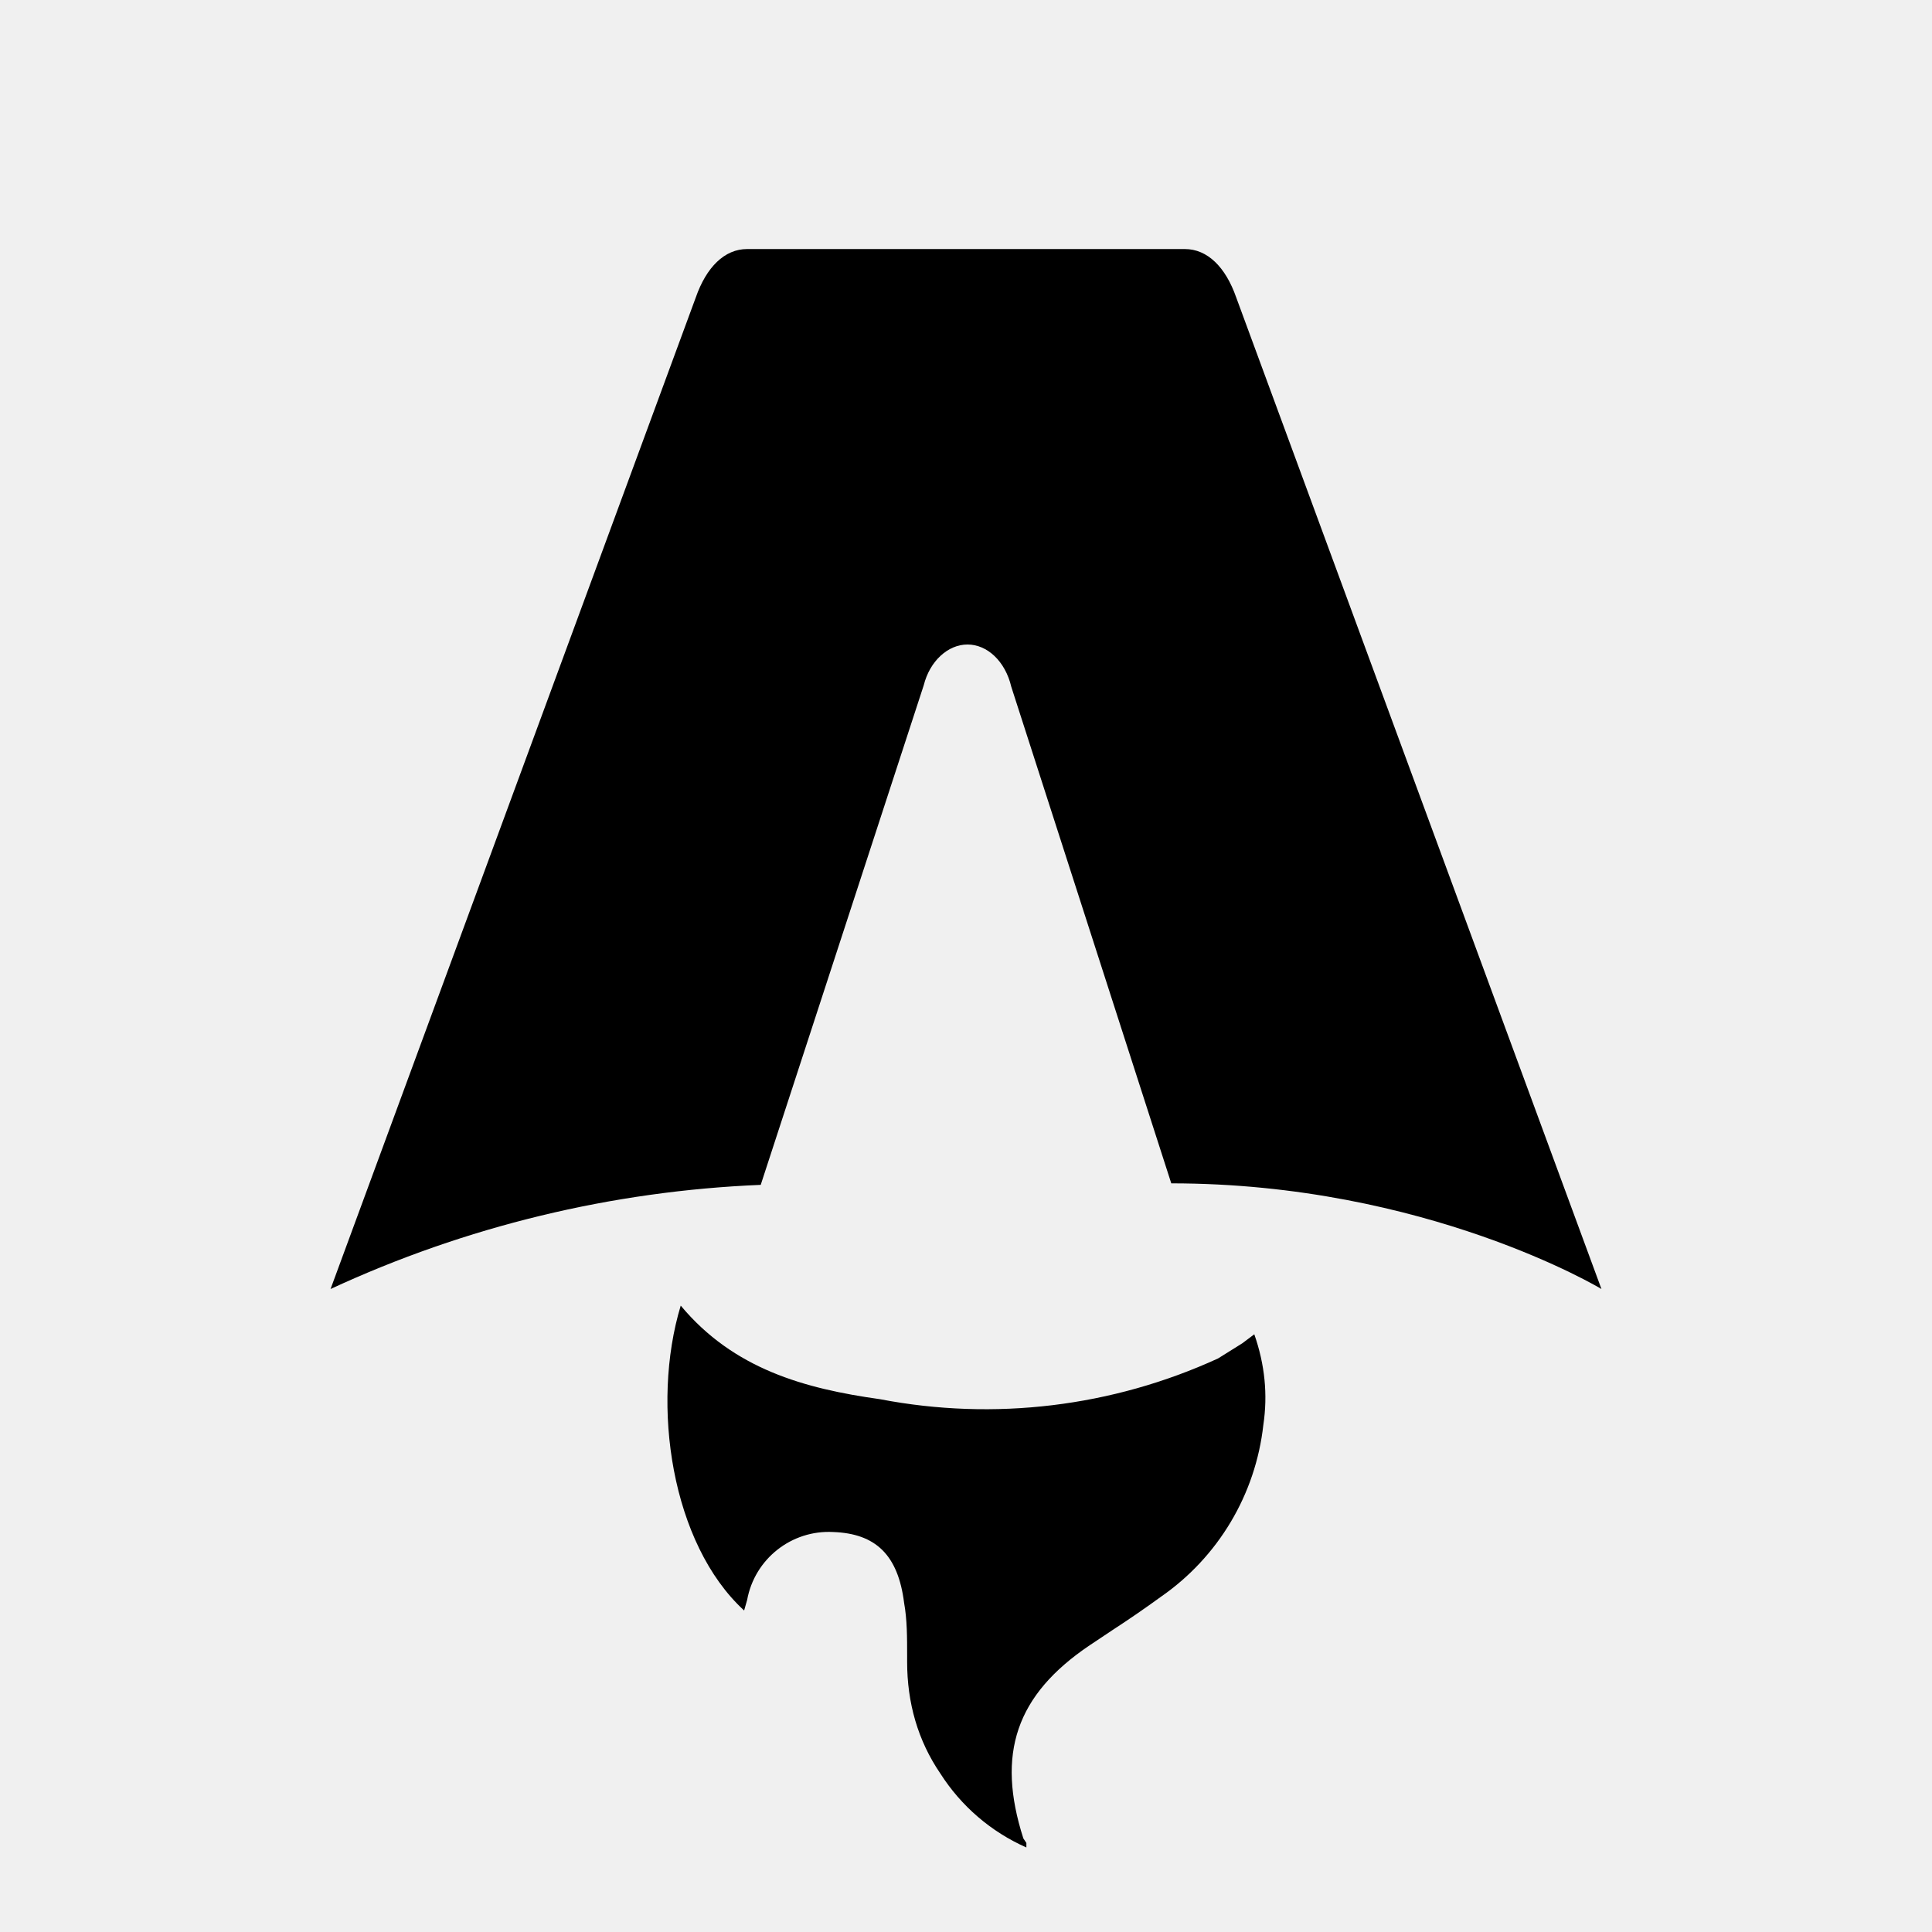
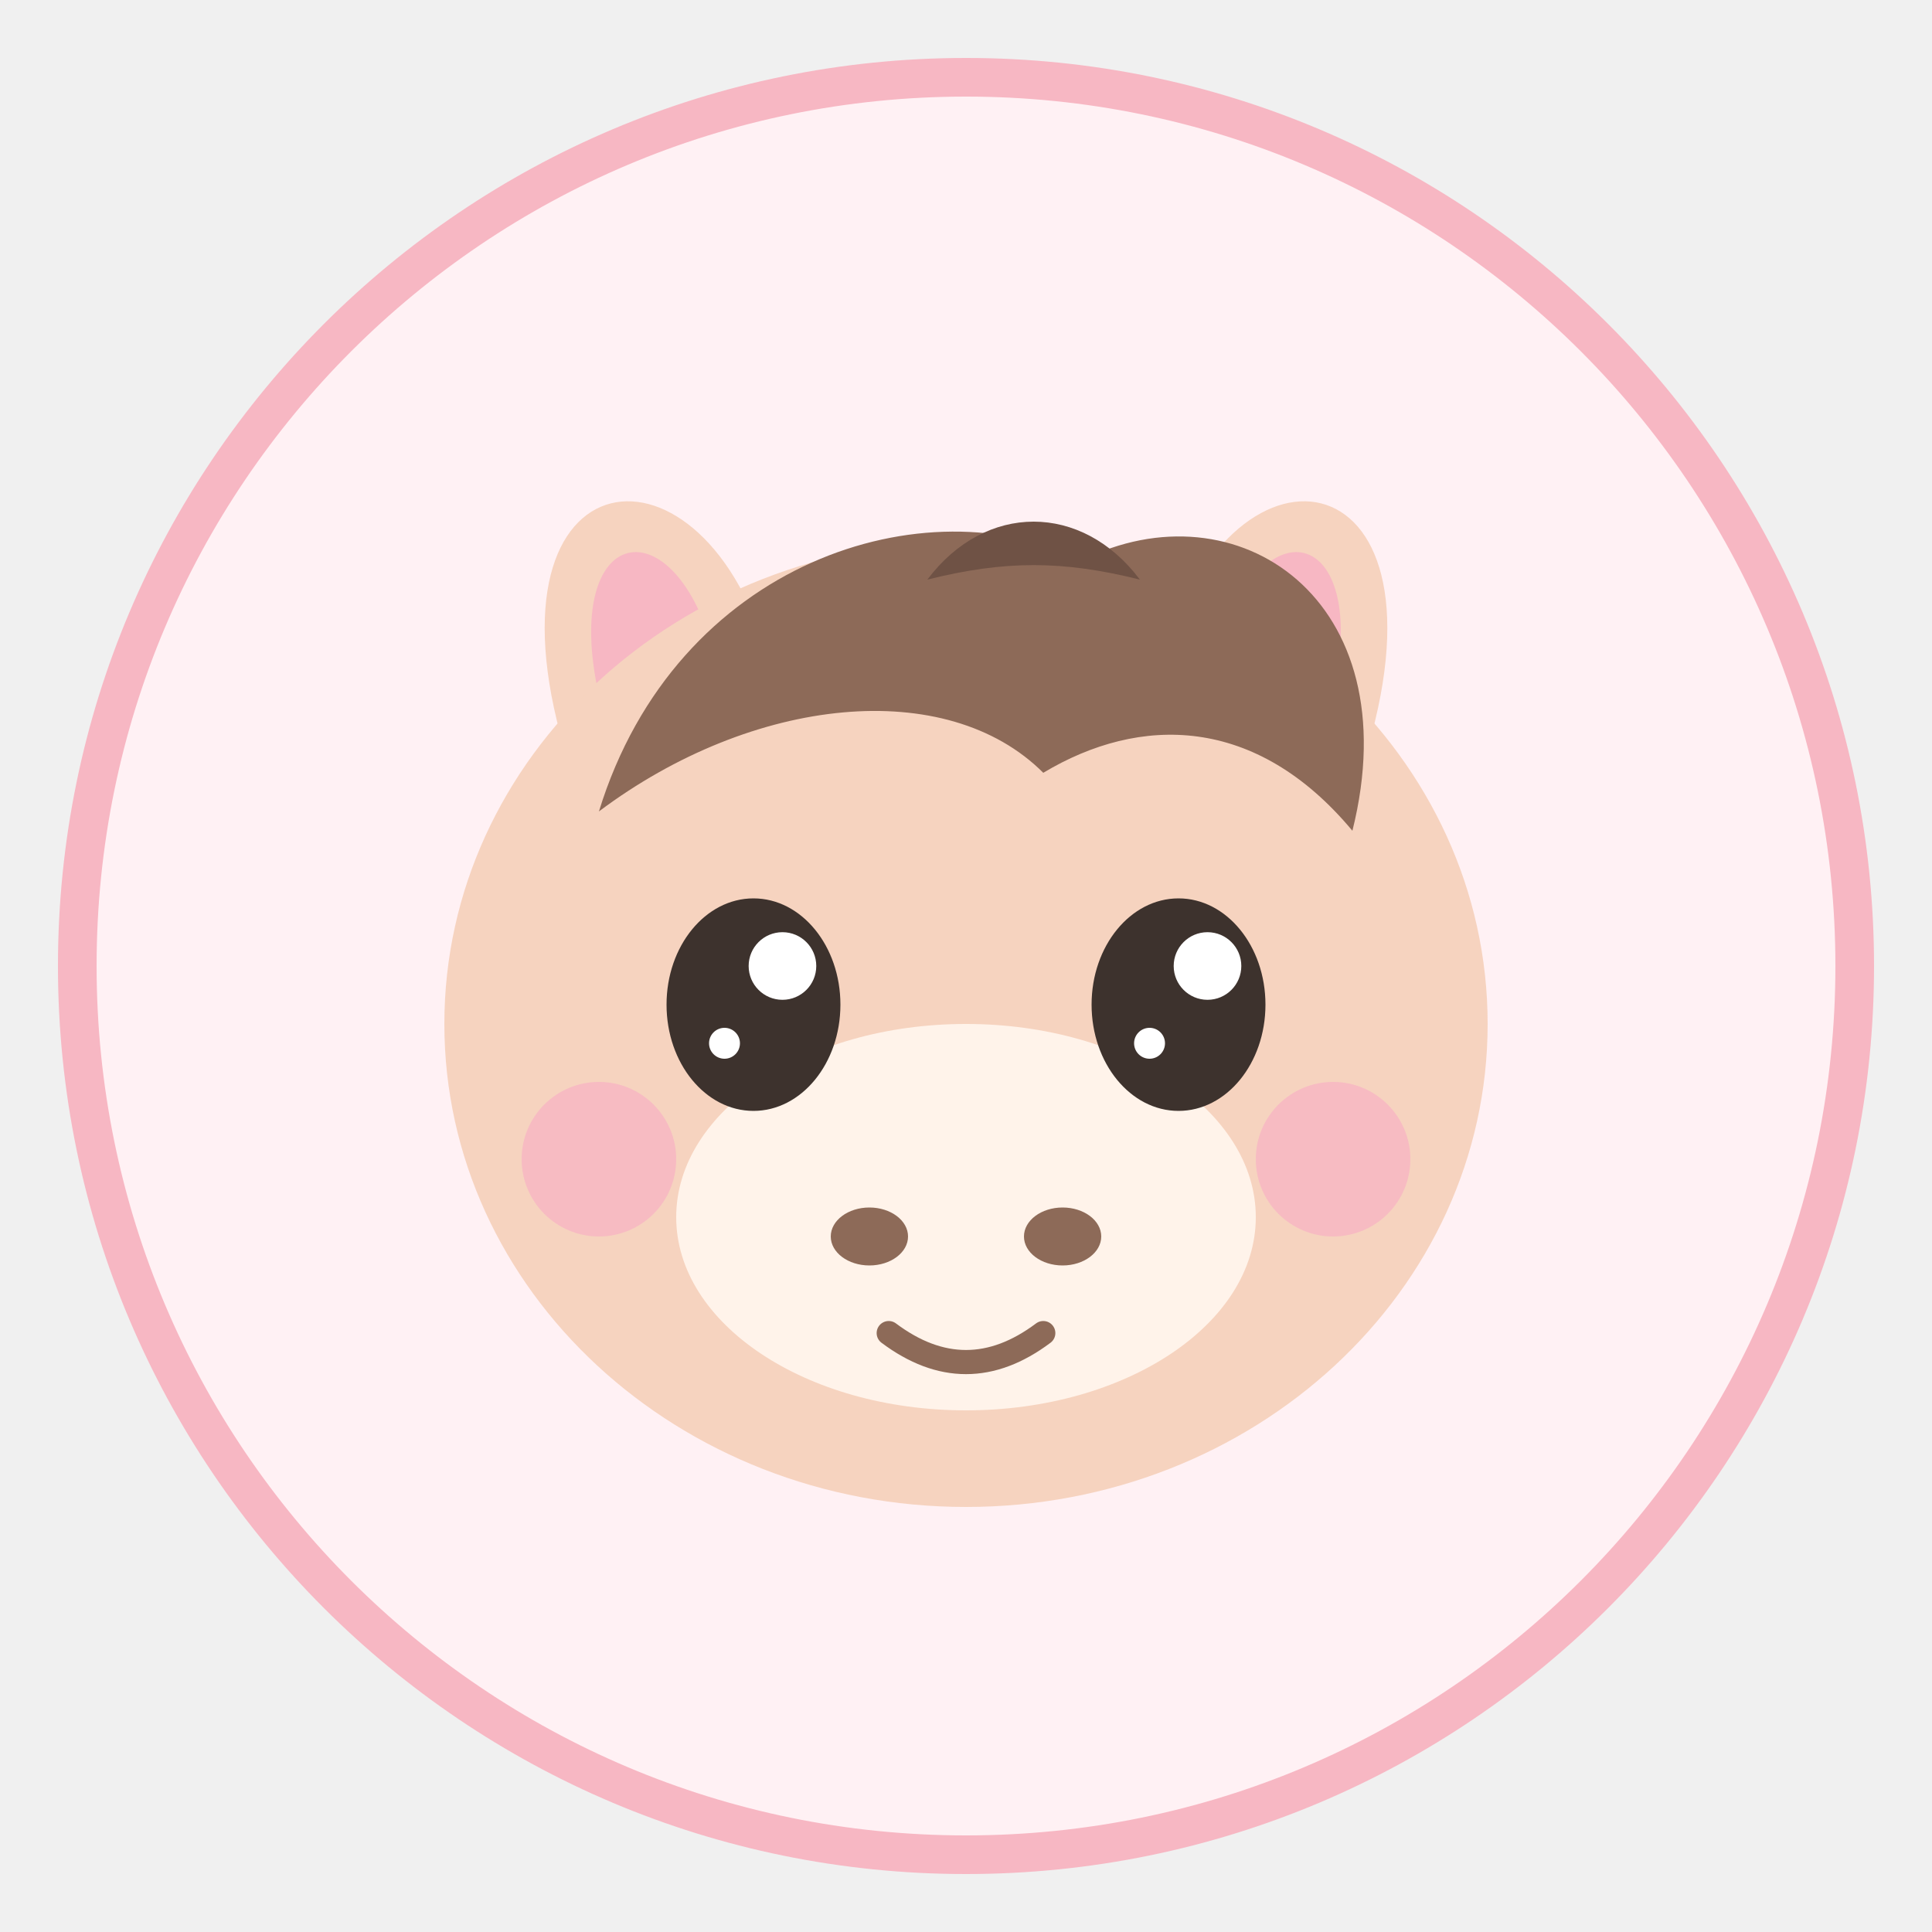
- <svg xmlns="http://www.w3.org/2000/svg" fill="none" viewBox="0 0 128 128">
-   <path d="M50.4 78.5a75.1 75.1 0 0 0-28.5 6.9l24.2-65.7c.7-2 1.9-3.2 3.4-3.2h29c1.5 0 2.7 1.2 3.4 3.2l24.2 65.7s-11.6-7-28.5-7L67 45.5c-.4-1.7-1.6-2.8-2.9-2.8-1.3 0-2.5 1.1-2.9 2.7L50.4 78.5Zm-1.1 28.2Zm-4.2-20.2c-2 6.6-.6 15.8 4.2 20.2a17.5 17.5 0 0 1 .2-.7 5.5 5.5 0 0 1 5.7-4.5c2.8.1 4.3 1.5 4.7 4.7.2 1.1.2 2.3.2 3.5v.4c0 2.7.7 5.2 2.2 7.4a13 13 0 0 0 5.7 4.9v-.3l-.2-.3c-1.8-5.6-.5-9.5 4.4-12.8l1.5-1a73 73 0 0 0 3.2-2.2 16 16 0 0 0 6.8-11.4c.3-2 .1-4-.6-6l-.8.6-1.6 1a37 37 0 0 1-22.4 2.7c-5-.7-9.7-2-13.2-6.2Z" />
-   <style>
-         path { fill: #000; }
-         @media (prefers-color-scheme: dark) {
-             path { fill: #FFF; }
-         }
-     </style>
+ <svg xmlns="http://www.w3.org/2000/svg" viewBox="0 0 200 200">
+   <circle cx="100" cy="100" r="92" fill="#fff1f4" />
+   <circle cx="100" cy="100" r="92" fill="none" stroke="#f7b7c3" stroke-width="4" stroke-linecap="round" />
+   <path d="M58 76 C 50 46, 74 44, 80 70 Z" fill="#f6d3bf" />
+   <path d="M62 72 C 58 54, 70 52, 74 68 Z" fill="#f7b7c3" />
+   <path d="M142 76 C 150 46, 126 44, 120 70 Z" fill="#f6d3bf" />
+   <path d="M138 72 C 142 54, 130 52, 126 68 Z" fill="#f7b7c3" />
+   <ellipse cx="100" cy="106" rx="54" ry="50" fill="#f6d3bf" />
+   <path d="M62 84 C 70 58, 96 50, 112 58 C 128 50, 146 62, 140 86 C 130 74, 118 74, 108 80 C 98 70, 78 72, 62 84 Z" fill="#8d6a58" />
+   <path d="M96 60 C 102 52, 112 52, 118 60 C 110 58, 104 58, 96 60 Z" fill="#6f5245" />
+   <ellipse cx="100" cy="126" rx="30" ry="20" fill="#fff3ea" />
+   <ellipse cx="90" cy="128" rx="4" ry="3" fill="#8d6a58" />
+   <ellipse cx="110" cy="128" rx="4" ry="3" fill="#8d6a58" />
+   <path d="M92 138 Q 100 144 108 138" fill="none" stroke="#8d6a58" stroke-width="2.5" stroke-linecap="round" />
+   <ellipse cx="78" cy="104" rx="9" ry="11" fill="#3d322d" />
+   <circle cx="81" cy="100" r="3.5" fill="#fff" />
+   <circle cx="75" cy="108" r="1.6" fill="#fff" />
+   <ellipse cx="122" cy="104" rx="9" ry="11" fill="#3d322d" />
+   <circle cx="125" cy="100" r="3.5" fill="#fff" />
+   <circle cx="119" cy="108" r="1.6" fill="#fff" />
+   <circle cx="62" cy="120" r="8" fill="#f7b7c3" opacity="0.85" />
+   <circle cx="138" cy="120" r="8" fill="#f7b7c3" opacity="0.85" />
</svg>
